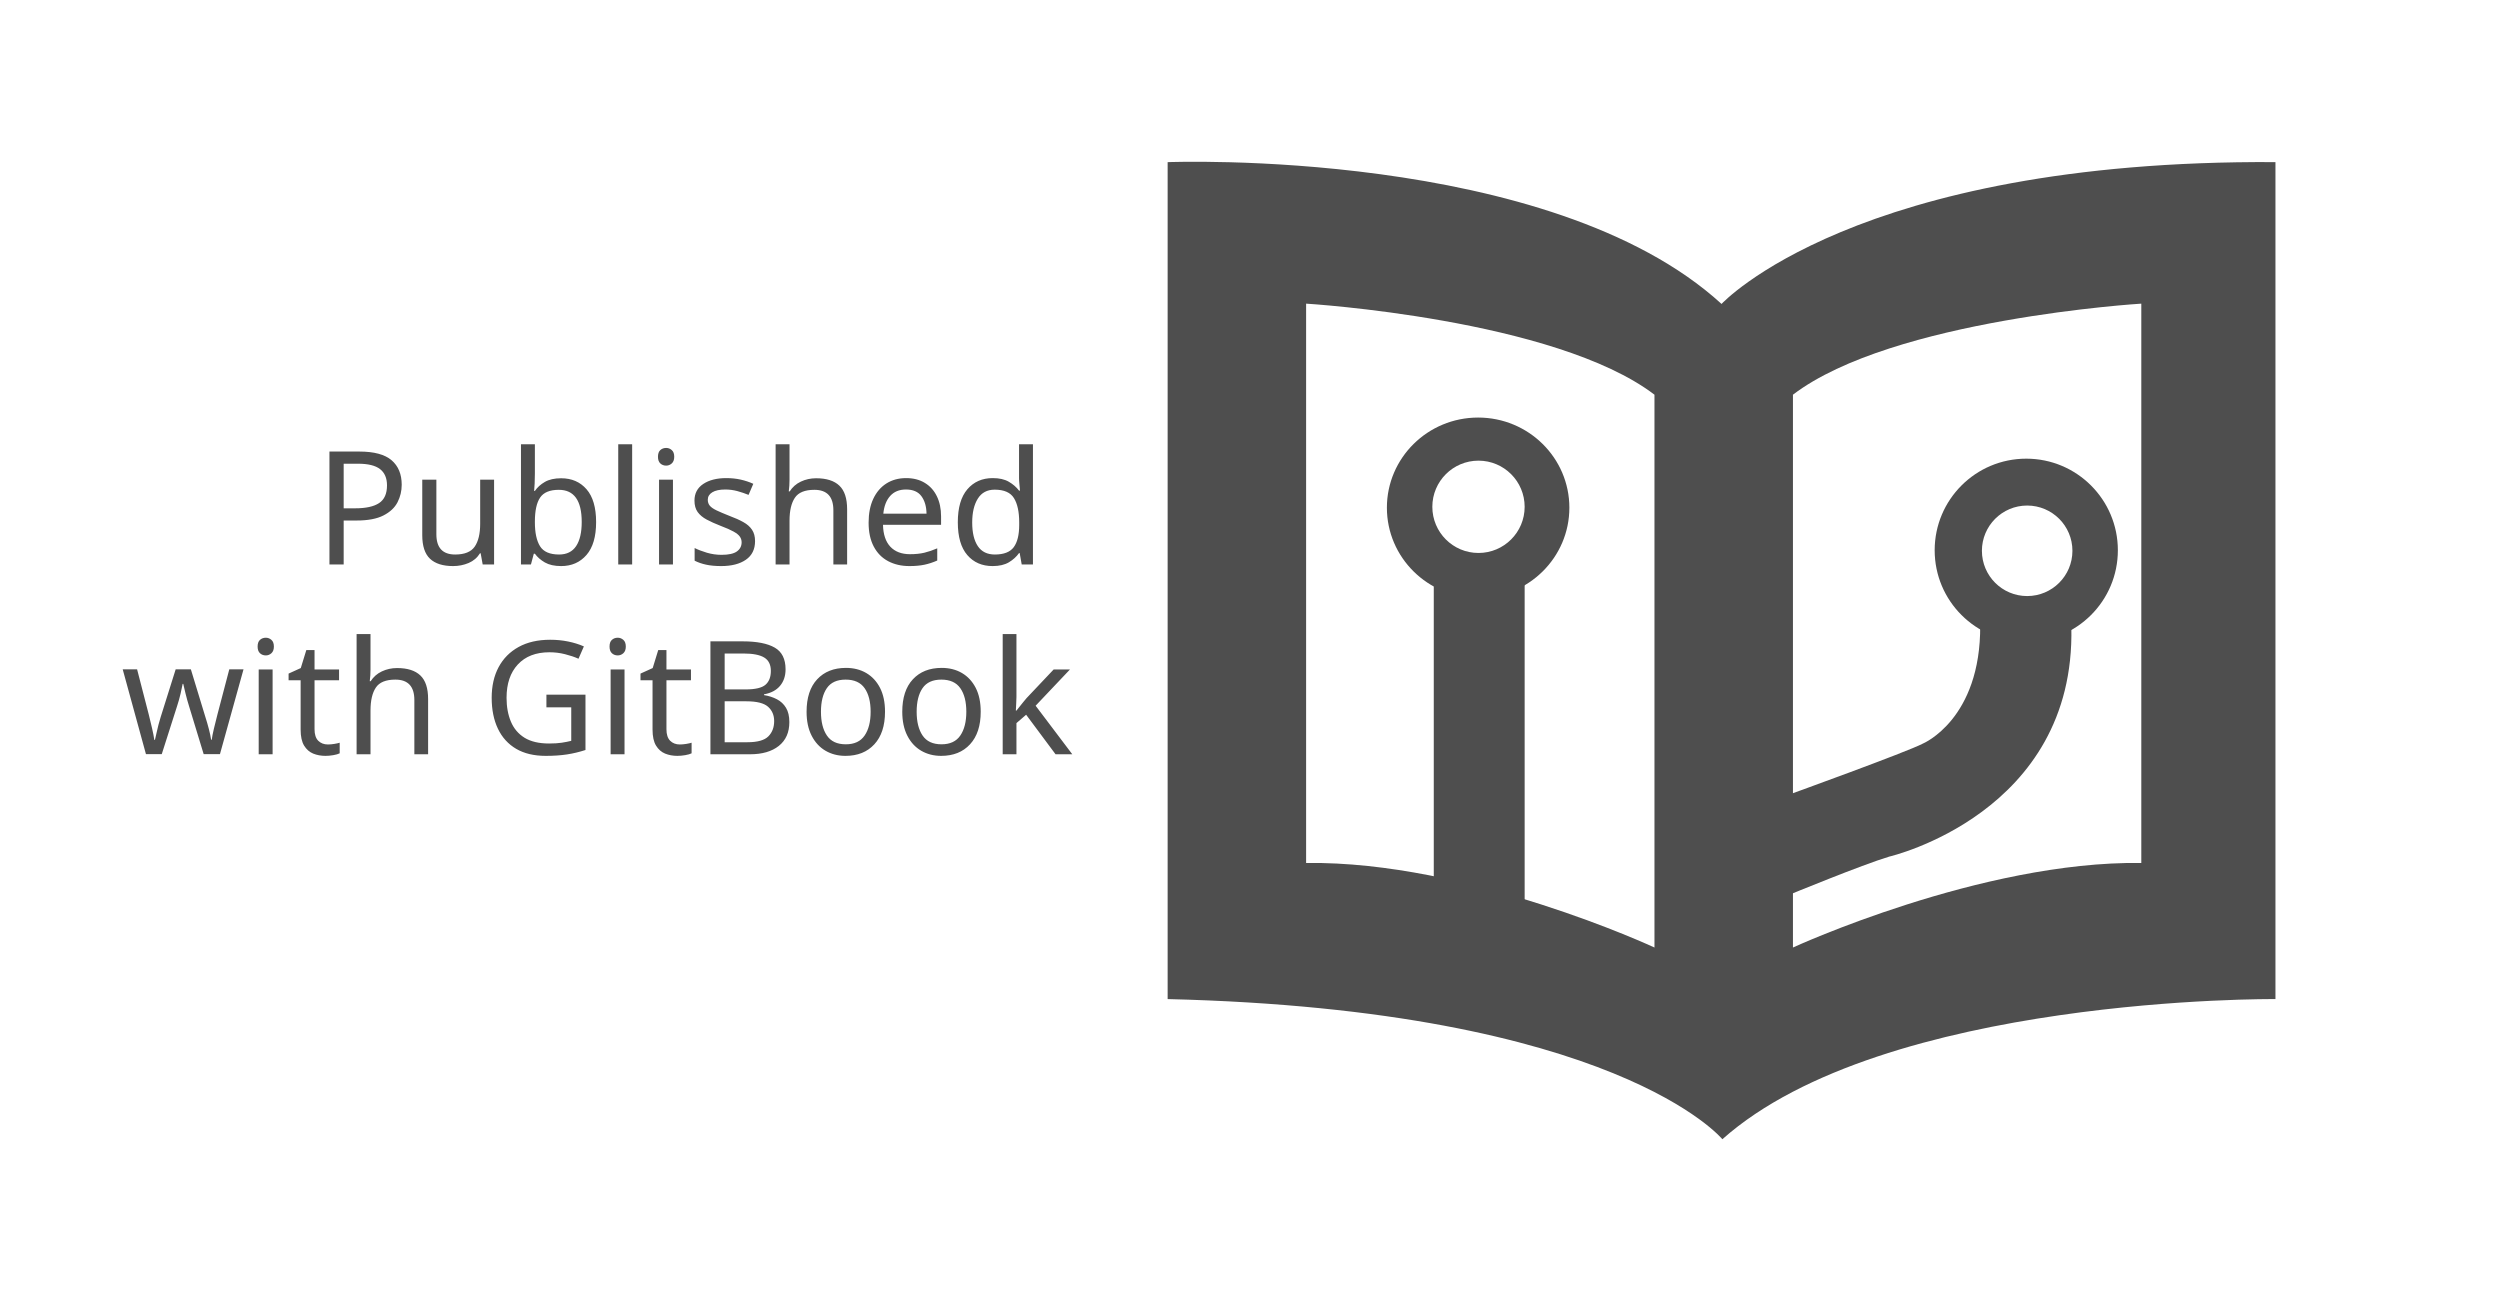
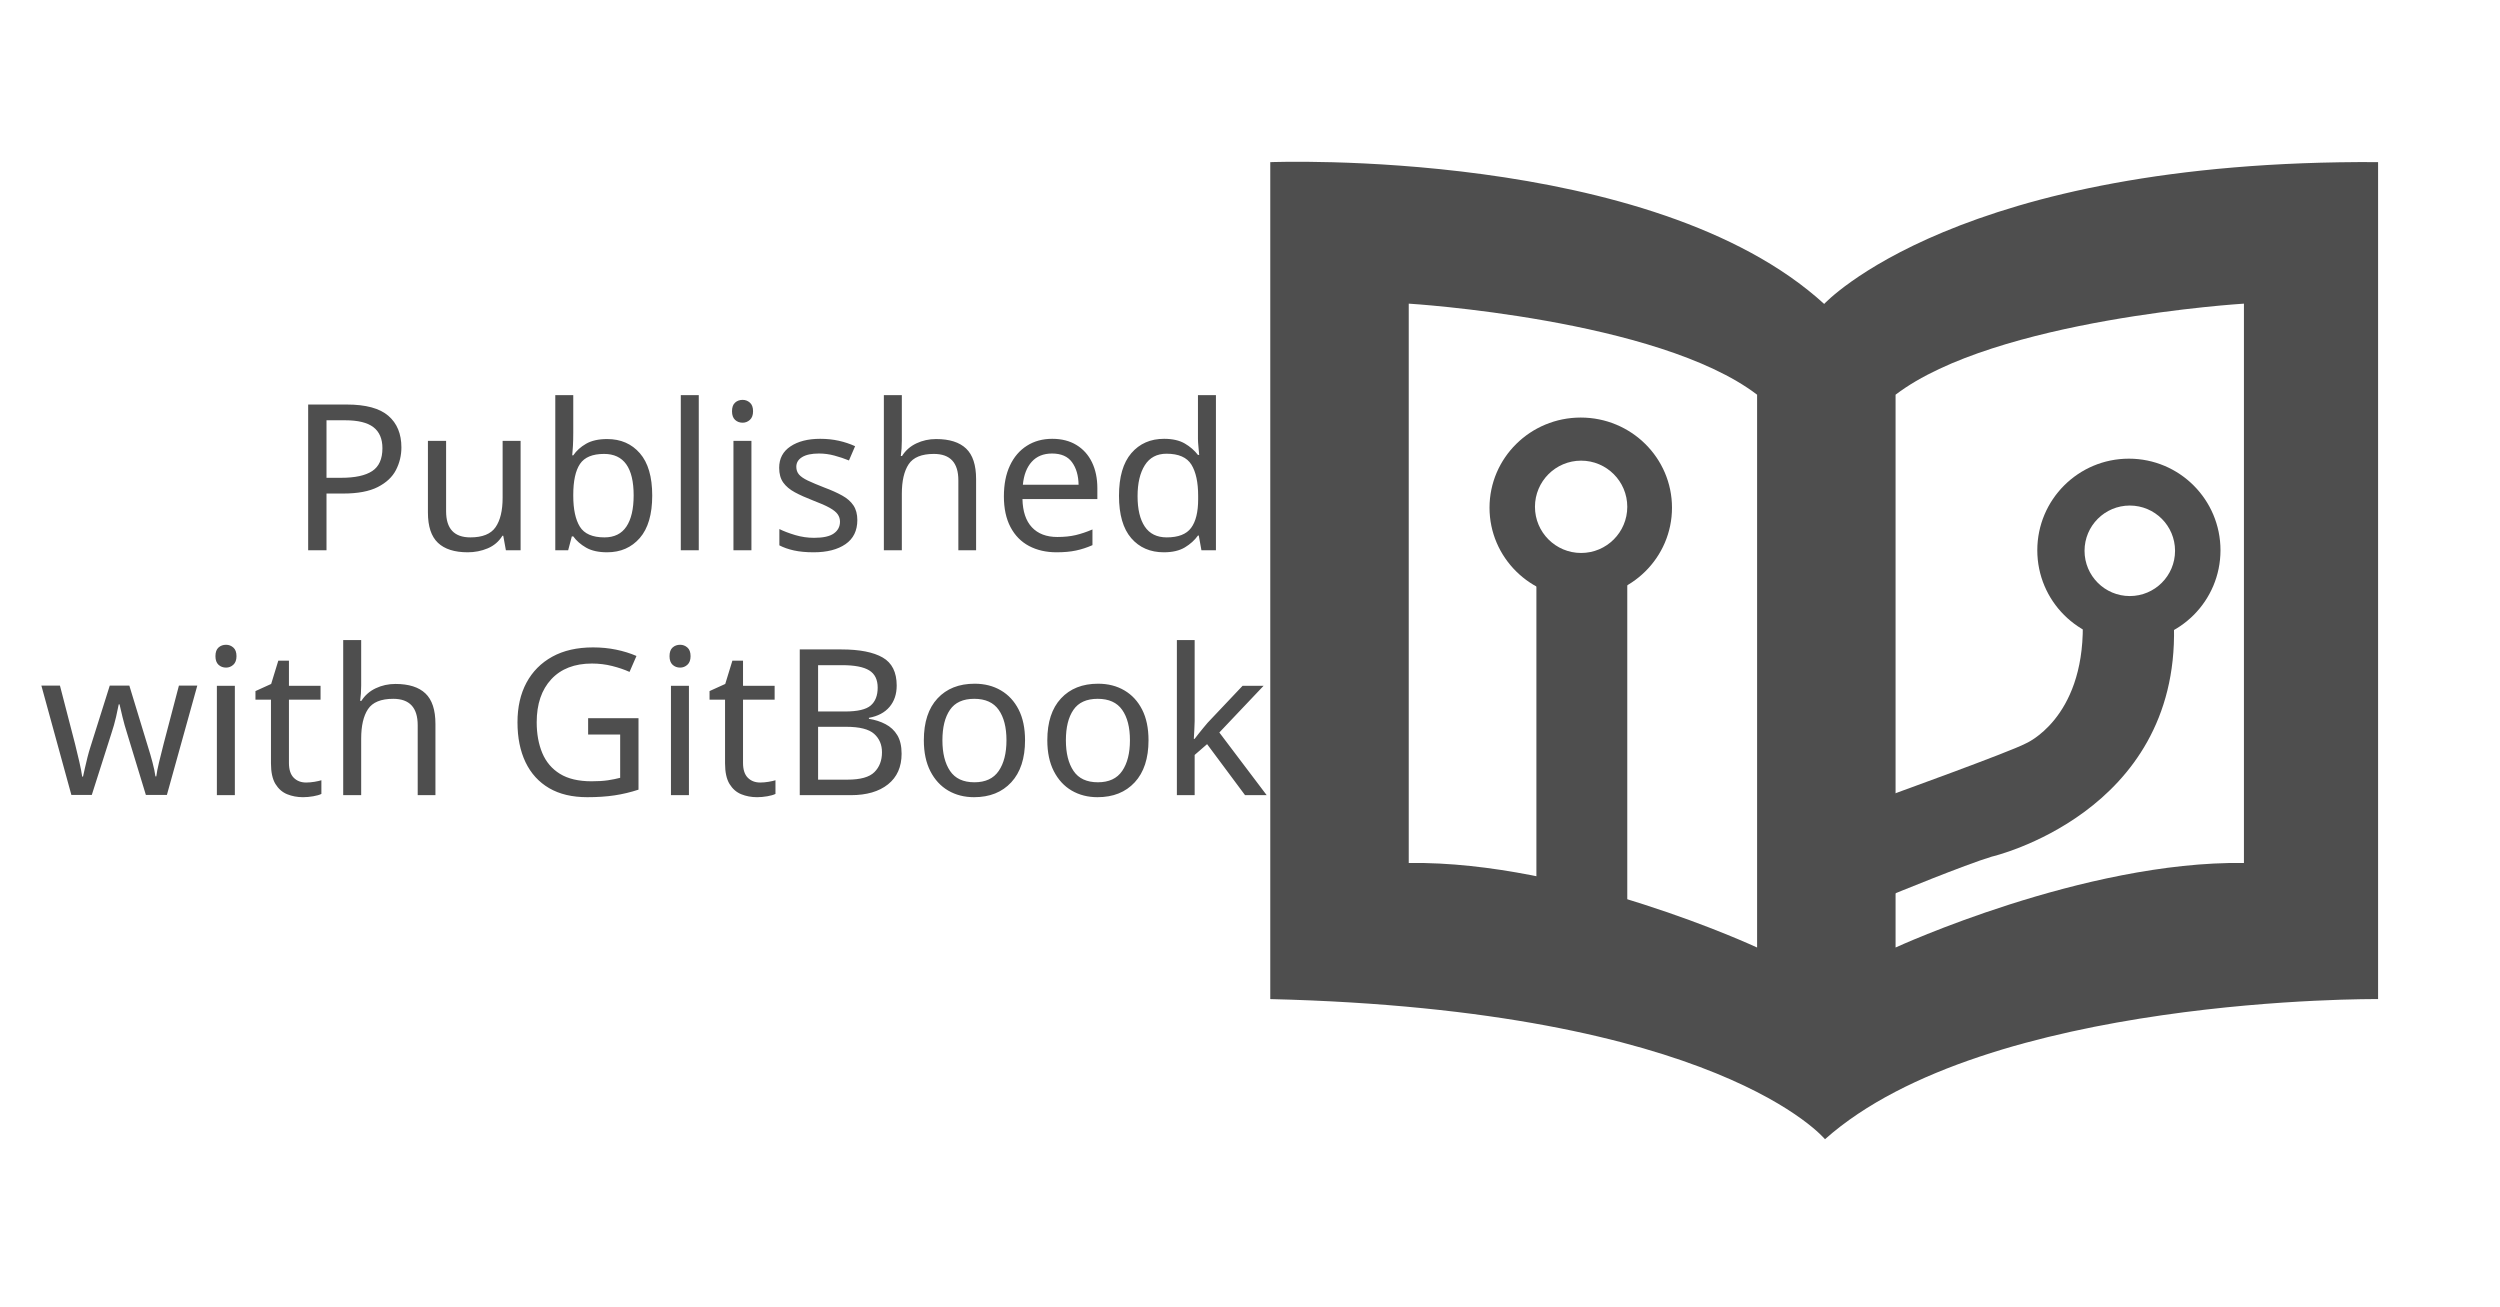
<svg xmlns="http://www.w3.org/2000/svg" version="1.1" x="0px" y="0px" width="980px" height="512px" viewBox="0 0 980 512" style="enable-background:new 0 0 980 512;" xml:space="preserve">
  <g id="Layer_1">
    <g id="Book_pages">
-       <path style="fill:#4E4E4E;" d="M674.846,119.145c-67.312-61.487-217.131-55.581-217.131-55.581V391.64    c175.915,4.27,217.451,54.94,217.451,54.94c63.335-56.363,216.812-54.94,216.812-54.94V63.548    C727.11,62.535,674.846,119.145,674.846,119.145z M648.552,371.427c0,0-72.943-33.993-136.555-33.143V119.028    c0,0,97.54,5.949,136.555,35.693V371.427z M839.391,338.284c-62.765-0.85-136.555,33.143-136.555,33.143V154.721    c39.016-29.744,136.555-35.693,136.555-35.693V338.284z" />
+       <path style="fill:#4E4E4E;" d="M715.076,119.145c-67.312-61.487-217.131-55.581-217.131-55.581V391.64    c175.915,4.27,217.451,54.94,217.451,54.94c63.335-56.363,216.812-54.94,216.812-54.94V63.548    C767.34,62.535,715.076,119.145,715.076,119.145z M688.782,371.427c0,0-72.943-33.993-136.555-33.143V119.028    c0,0,97.539,5.949,136.555,35.693V371.427z M879.62,338.284c-62.765-0.85-136.555,33.143-136.555,33.143V154.721    c39.016-29.744,136.555-35.693,136.555-35.693V338.284z" />
    </g>
    <g id="branch_right">
-       <path style="fill:#4E4E4E;" d="M811.967,245.813c1.696,73.084-71.388,89.976-71.388,89.976    c-10.602,3.181-39.44,15.055-39.44,15.055v-39.298c0,0,46.465-16.784,52.657-20.074c0,0,22.727-9.471,22.443-46.367    L811.967,245.813z" />
-       <path style="fill:#4E4E4E;stroke:#FF1010;stroke-miterlimit:10;" d="M758.814,328.368" />
-       <path style="fill:#4E4E4E;stroke:#FF1010;stroke-miterlimit:10;" d="M701.563,350.844" />
-       <path style="fill:#4E4E4E;" d="M794.296,179.796c-19.83,0-35.906,16.075-35.906,35.906s16.075,35.906,35.906,35.906    c19.83,0,35.906-16.075,35.906-35.906C830.202,195.872,814.126,179.796,794.296,179.796z M794.65,233.655    c-9.798,0-17.741-7.943-17.741-17.741s7.943-17.741,17.741-17.741c9.798,0,17.741,7.943,17.741,17.741    C812.391,225.713,804.448,233.655,794.65,233.655z" />
+       <path style="fill:#4E4E4E;" d="M852.197,245.813c1.696,73.084-71.388,89.976-71.388,89.976    c-10.602,3.181-39.44,15.055-39.44,15.055v-39.298c0,0,46.465-16.784,52.657-20.074c0,0,22.727-9.471,22.443-46.367    L852.197,245.813z" />
+       <path style="fill:#4E4E4E;stroke:#FF1010;stroke-miterlimit:10;" d="M799.044,328.368" />
+       <path style="fill:#4E4E4E;stroke:#FF1010;stroke-miterlimit:10;" d="M741.793,350.844" />
+       <path style="fill:#4E4E4E;" d="M834.526,179.796c-19.83,0-35.906,16.075-35.906,35.906s16.075,35.906,35.906,35.906    s35.906-16.075,35.906-35.906C870.432,195.872,854.356,179.796,834.526,179.796z M834.879,233.655    c-9.798,0-17.741-7.943-17.741-17.741s7.943-17.741,17.741-17.741c9.798,0,17.741,7.943,17.741,17.741    C852.621,225.713,844.677,233.655,834.879,233.655z" />
    </g>
    <g id="branch_left">
-       <polygon style="fill:#4E4E4E;" points="562.039,350.844 562.039,228.708 597.662,228.708 597.662,355.085   " />
-       <path style="fill:#4E4E4E;" d="M579.427,163.681c-19.752,0-35.765,15.823-35.765,35.341s16.013,35.341,35.765,35.341    c19.752,0,35.765-15.823,35.765-35.341S599.179,163.681,579.427,163.681z M579.568,216.763c-9.993,0-18.094-8.101-18.094-18.094    c0-9.993,8.101-18.094,18.094-18.094c9.993,0,18.094,8.101,18.094,18.094C597.662,208.661,589.561,216.763,579.568,216.763z" />
+       <polygon style="fill:#4E4E4E;" points="602.269,350.844 602.269,228.708 637.892,228.708 637.892,355.085   " />
+       <path style="fill:#4E4E4E;" d="M619.656,163.681c-19.752,0-35.765,15.823-35.765,35.341s16.013,35.341,35.765,35.341    c19.752,0,35.765-15.823,35.765-35.341S639.409,163.681,619.656,163.681z M619.798,216.763c-9.993,0-18.094-8.101-18.094-18.094    c0-9.993,8.101-18.094,18.094-18.094c9.993,0,18.094,8.101,18.094,18.094C637.892,208.661,629.791,216.763,619.798,216.763z" />
    </g>
  </g>
  <g id="text">
-     <text transform="matrix(1 0 0 1 123.1273 221.2758)">
-       <tspan x="0" y="0" style="fill:#4E4E4E; font-family:'ArialMT'; font-size:62;">Published</tspan>
-       <tspan x="-75.714" y="74.4" style="fill:#4E4E4E; font-family:'ArialMT'; font-size:62;">with GitBook</tspan>
+     <text transform="matrix(1 0 0 1 113.0352 215.7017)">
+       <tspan x="0" y="0" style="fill:#4E4E4E; font-family:'ArialMT'; font-size:80;">Published</tspan>
+       <tspan x="-97.695" y="96" style="fill:#4E4E4E; font-family:'ArialMT'; font-size:80;">with GitBook</tspan>
    </text>
  </g>
</svg>
